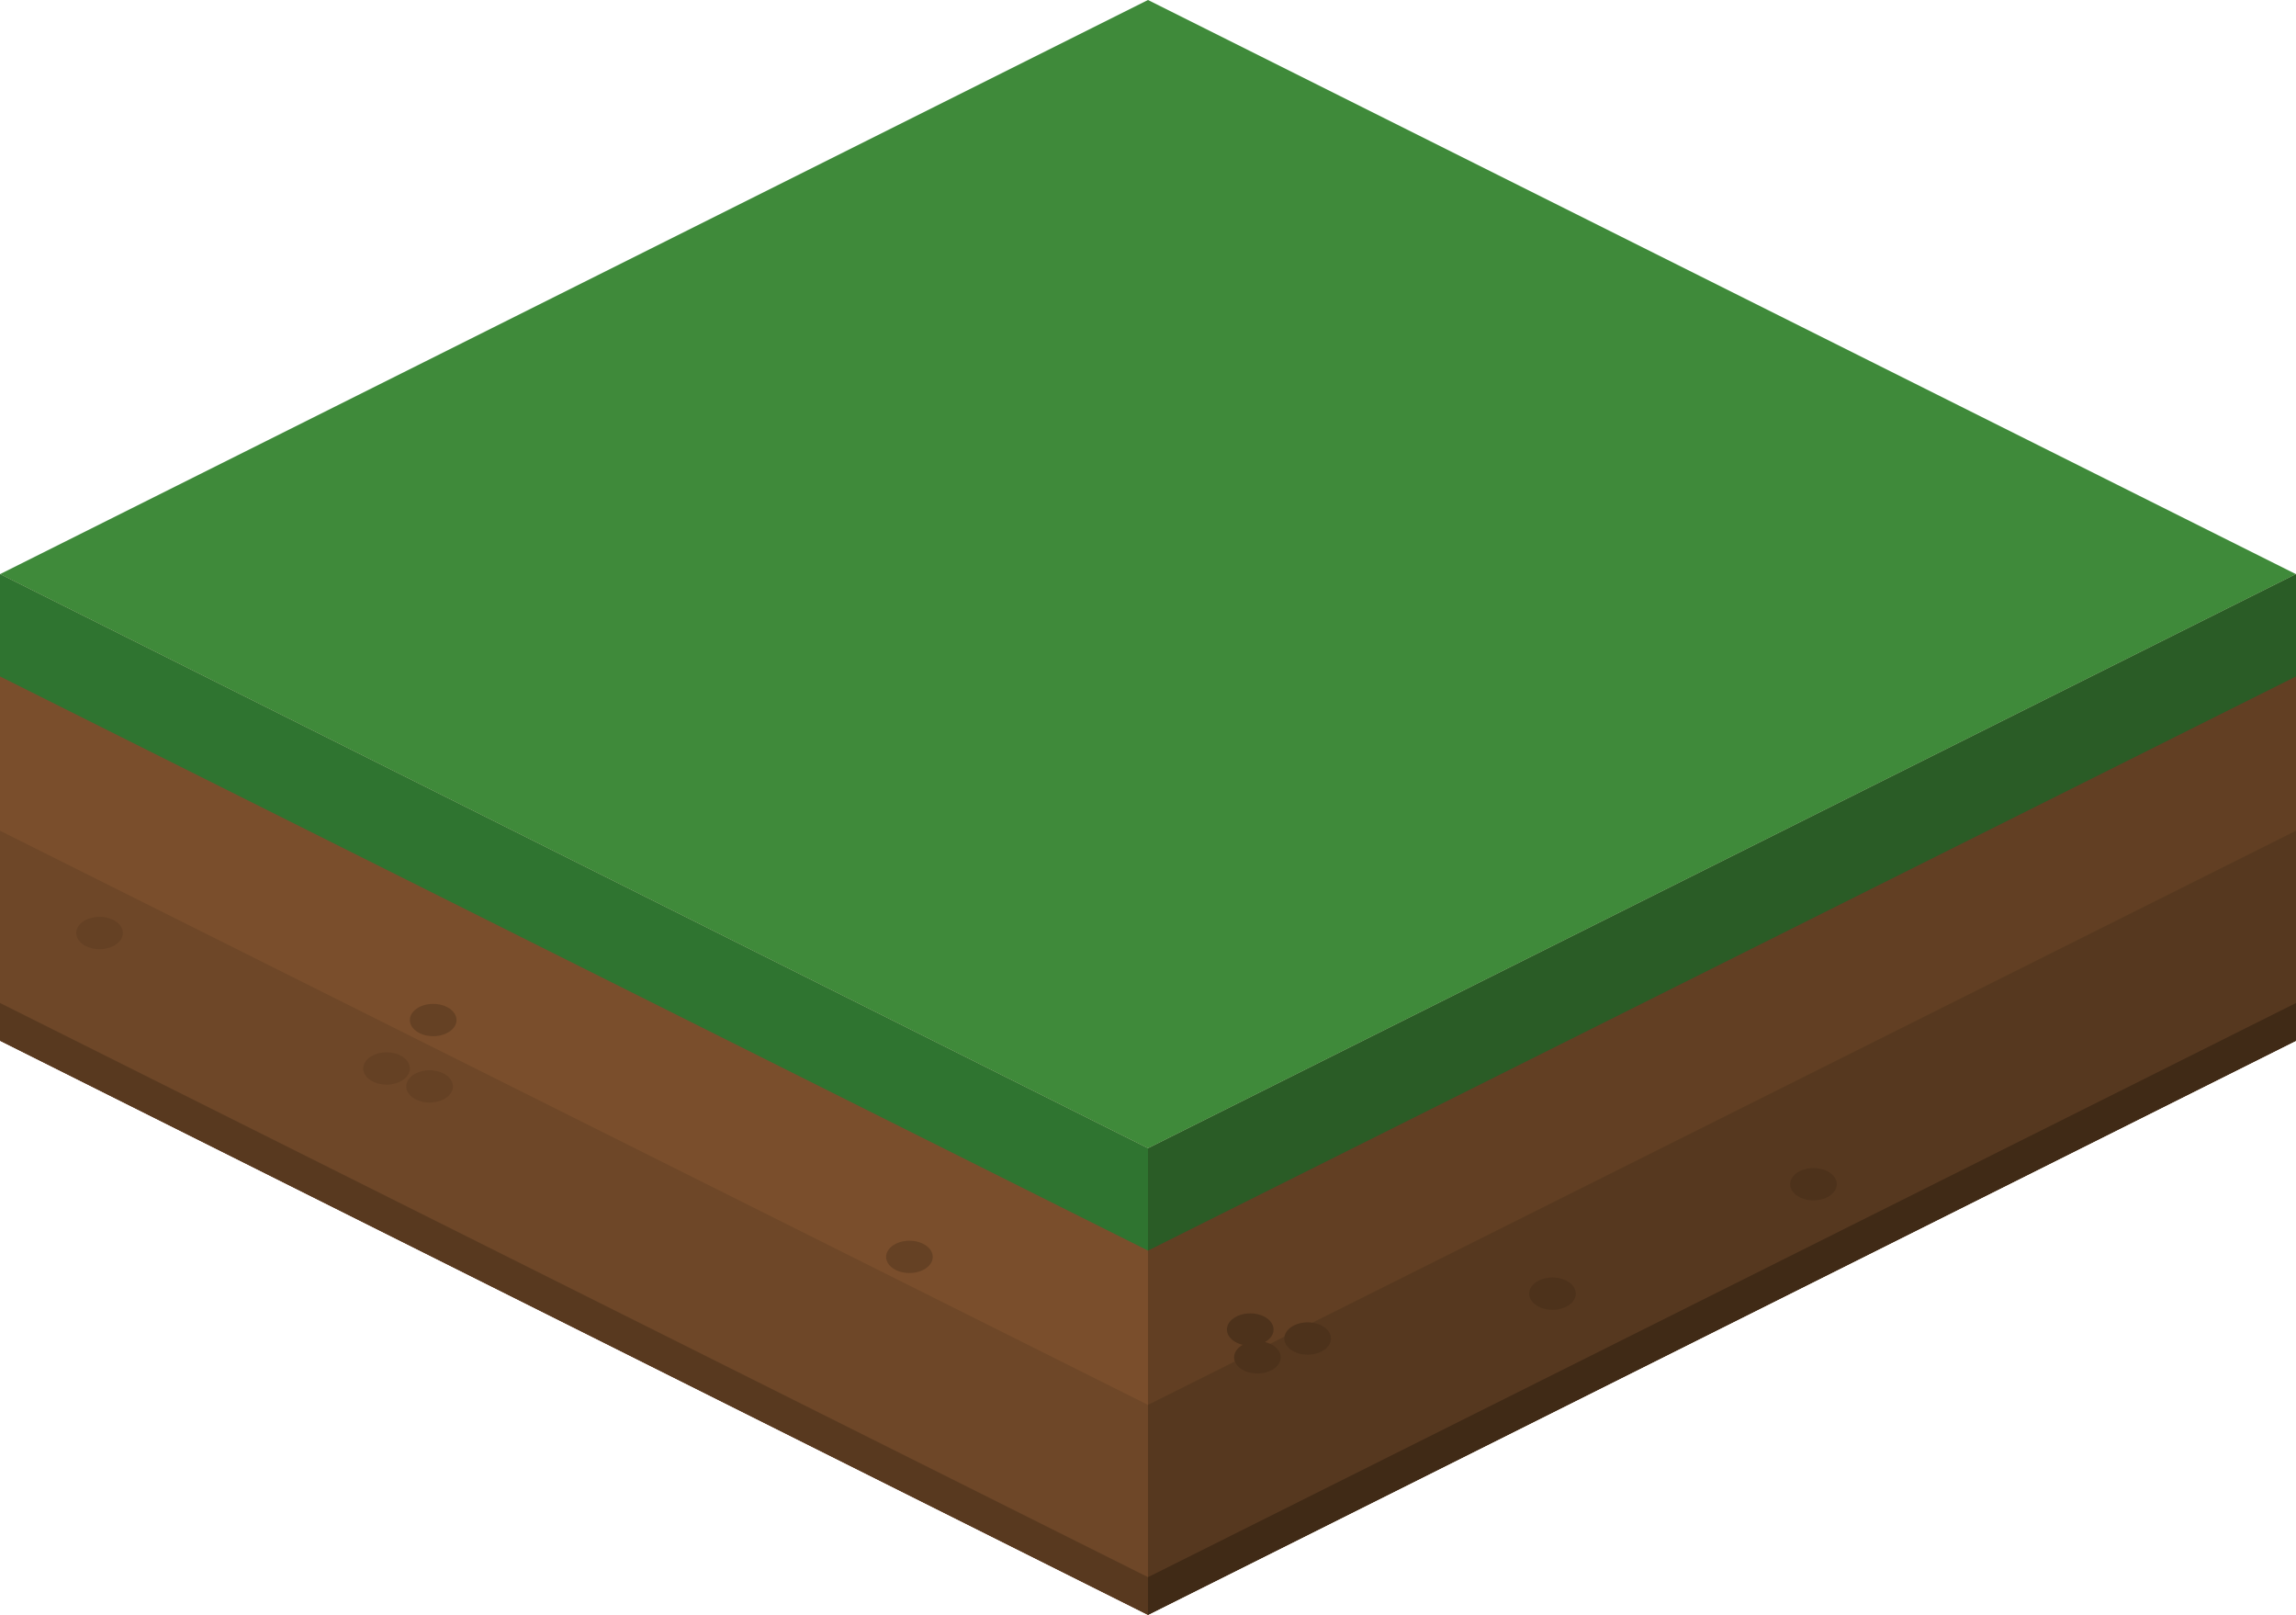
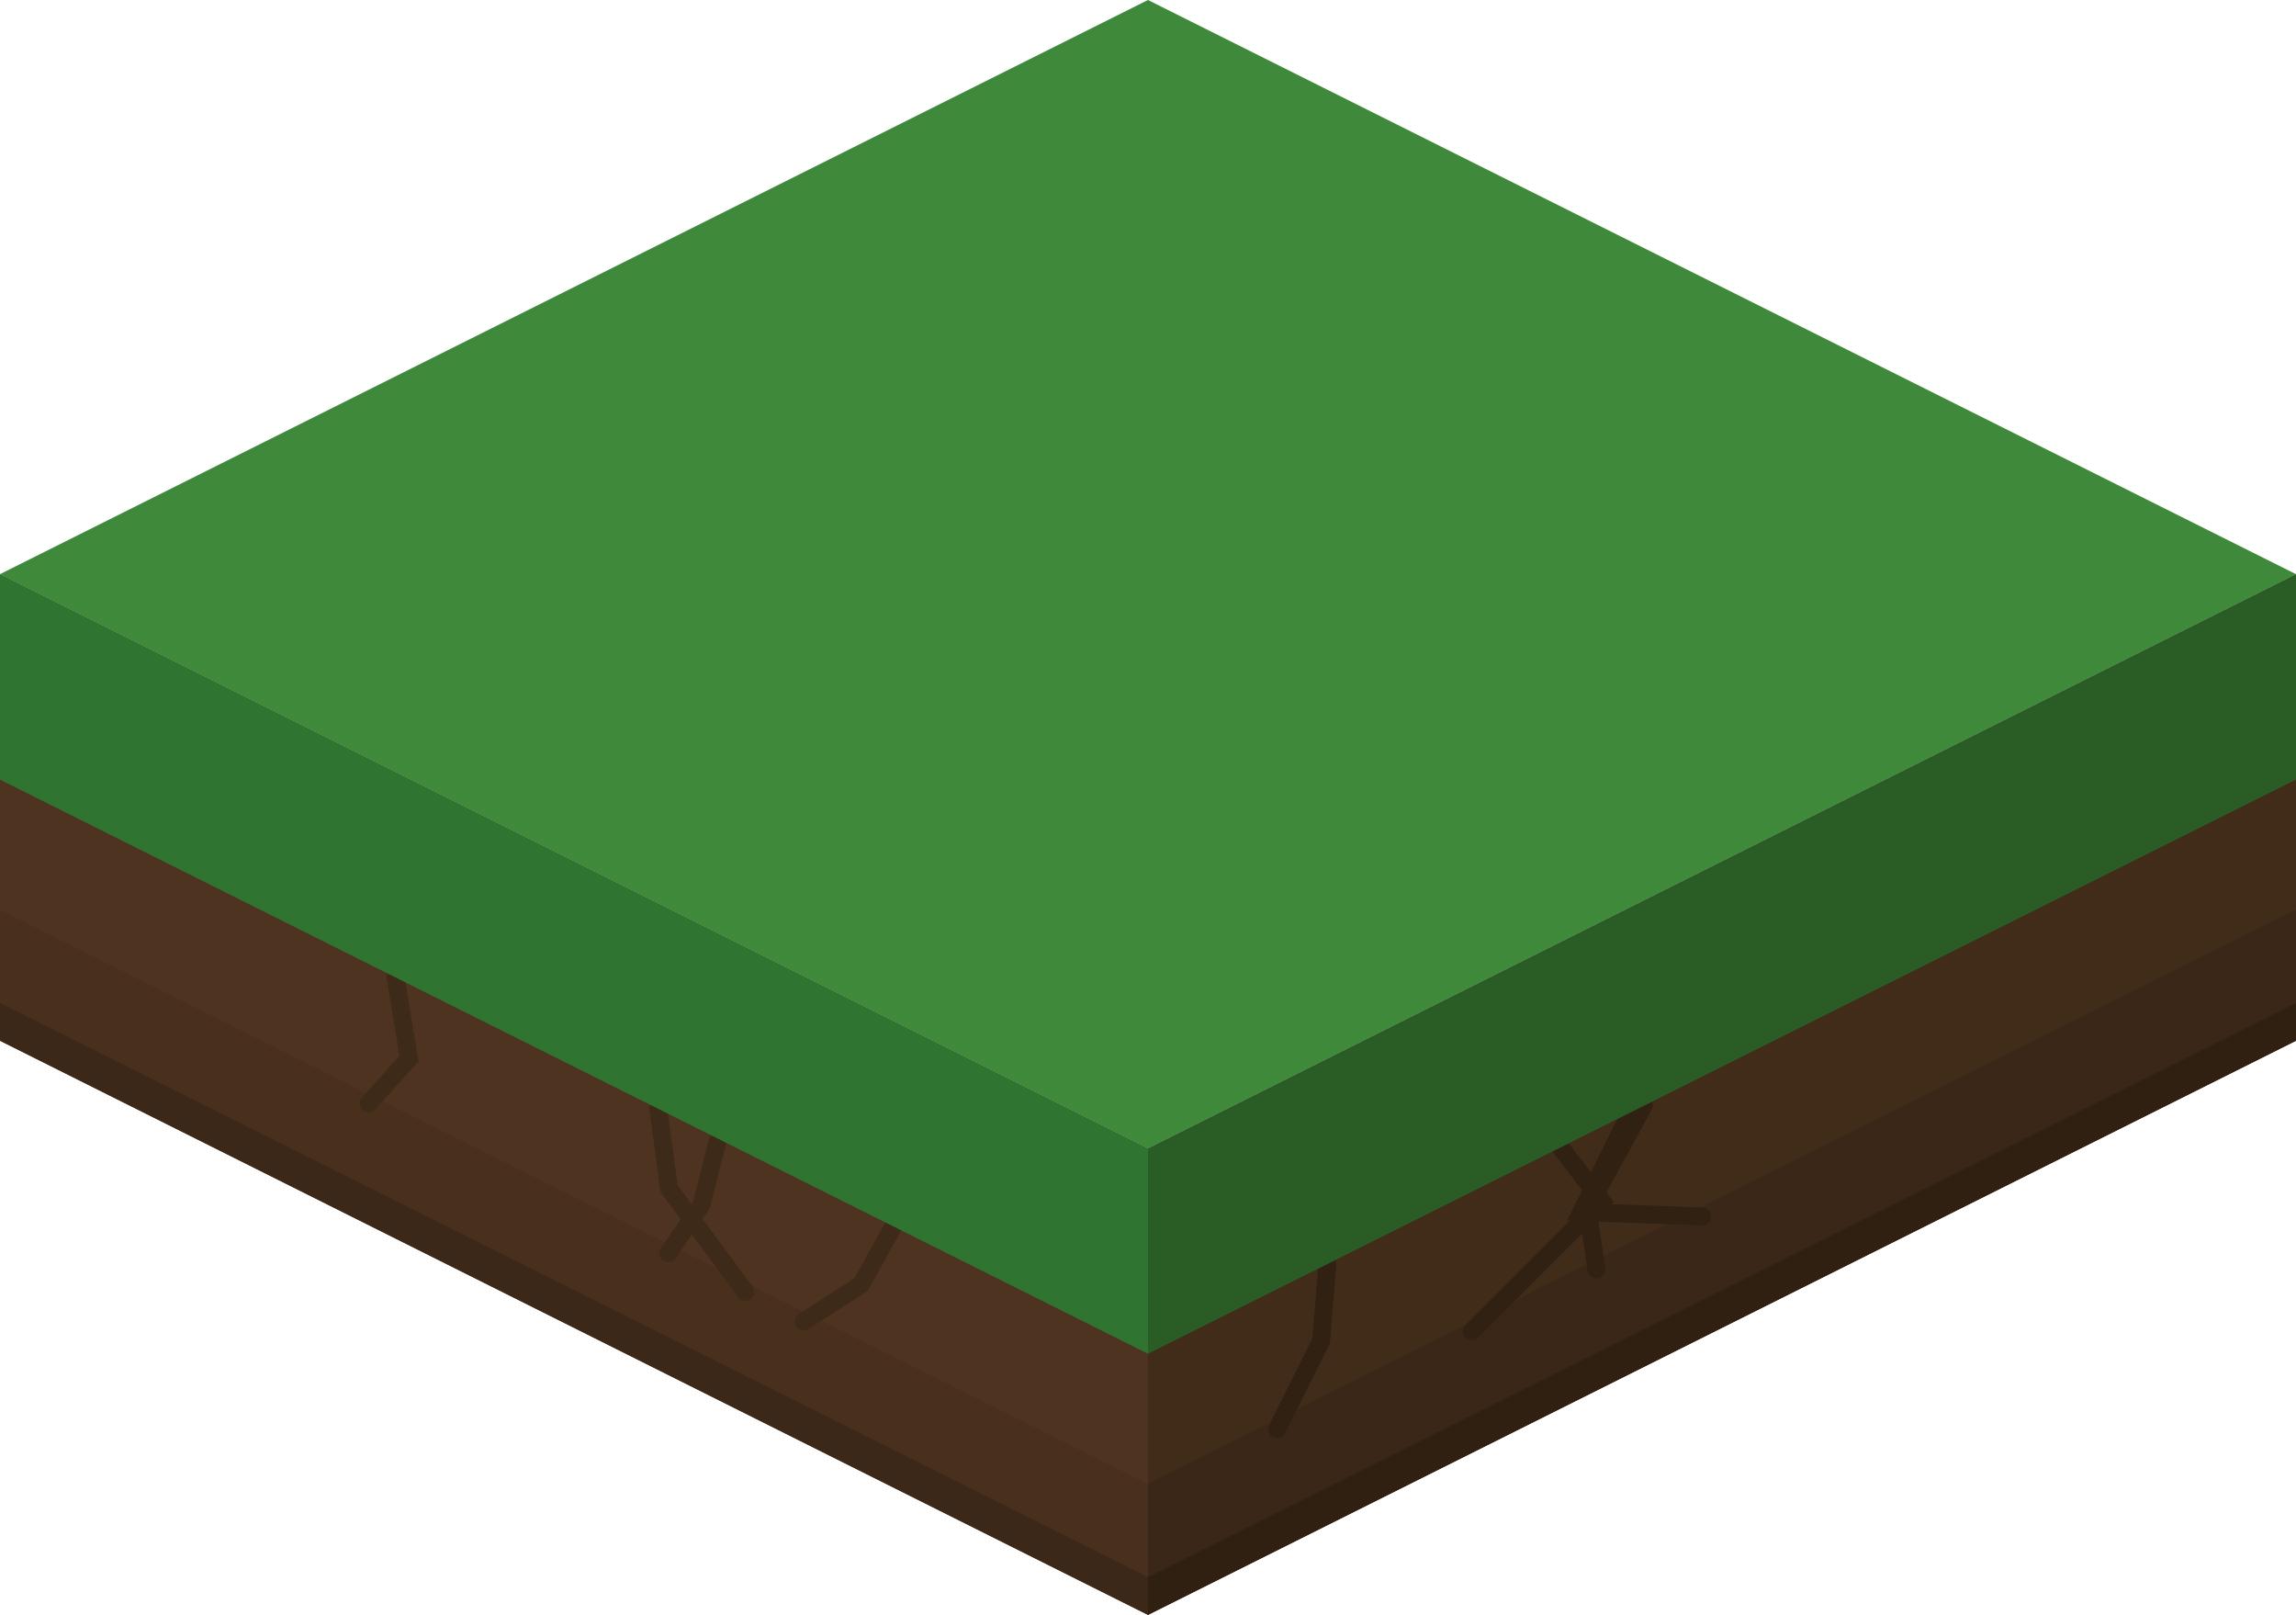
<svg xmlns="http://www.w3.org/2000/svg" viewBox="0 0 256 180" width="256" height="180">
  <defs>
    <clipPath id="d">
      <polygon points="128,0 256,64 128,128 0,64" />
    </clipPath>
    <clipPath id="w0">
      <polygon points="0,64 128,128 128,180 0,116" />
    </clipPath>
    <clipPath id="w1">
      <polygon points="128,128 256,64 256,116 128,180" />
    </clipPath>
    <linearGradient id="fade" x1="0" y1="0" x2="0" y2="1">
      <stop offset="0.55" stop-color="#000" stop-opacity="0" />
      <stop offset="1" stop-color="#0b2030" stop-opacity="0.35" />
    </linearGradient>
    <linearGradient id="sun" x1="0" y1="0" x2="1" y2="1">
      <stop offset="0" stop-color="#fff" stop-opacity="0.18" />
      <stop offset="0.6" stop-color="#fff" stop-opacity="0" />
      <stop offset="1" stop-color="#000" stop-opacity="0.08" />
    </linearGradient>
  </defs>
-   <polygon points="0,64 128,128 128,180 0,116" fill="#7a4e2c" />
-   <polygon points="0,92.6 128,156.6 128,180 0,116" fill="#6e4728" />
-   <polygon points="0,64 128,128 128,139.4 0,75.4" fill="#2f7430" />
-   <polygon points="0,111.8 128,175.8 128,180 0,116" fill="#58391f" />
-   <ellipse cx="101.4" cy="140.1" rx="2.6" ry="1.8" fill="#654124" />
-   <ellipse cx="11.1" cy="104" rx="2.6" ry="1.8" fill="#654124" />
-   <ellipse cx="48.3" cy="113.7" rx="2.6" ry="1.8" fill="#654124" />
-   <ellipse cx="43.1" cy="119.1" rx="2.6" ry="1.8" fill="#654124" />
-   <ellipse cx="47.9" cy="121.1" rx="2.6" ry="1.8" fill="#654124" />
-   <polygon points="128,128 256,64 256,116 128,180" fill="#623f23" />
-   <polygon points="128,156.6 256,92.6 256,116 128,180" fill="#56381f" />
-   <polygon points="128,128 256,64 256,75.4 128,139.4" fill="#2a5c26" />
-   <polygon points="128,175.8 256,111.8 256,116 128,180" fill="#402a16" />
-   <ellipse cx="202.2" cy="132" rx="2.6" ry="1.8" fill="#4d321b" />
-   <ellipse cx="173.1" cy="144.2" rx="2.6" ry="1.8" fill="#4d321b" />
-   <ellipse cx="140.2" cy="151.3" rx="2.6" ry="1.8" fill="#4d321b" />
-   <ellipse cx="139.4" cy="148.2" rx="2.6" ry="1.8" fill="#4d321b" />
-   <ellipse cx="145.8" cy="149.2" rx="2.6" ry="1.8" fill="#4d321b" />
+   <polygon points="0,64 128,128 128,180 0,116" fill="#4e3420" />
+   <polygon points="0,101.4 128,165.4 128,180 0,116" fill="#48301d" />
+   <polyline points="99.6,136.7 96,143.2 89.6,147.3" fill="none" stroke="#3e2a19" stroke-width="2" stroke-linecap="round" />
+   <polyline points="80.1,126.9 78.2,134.3 74.5,139.7" fill="none" stroke="#3e2a19" stroke-width="2" stroke-linecap="round" />
+   <polyline points="44.1,108.9 45.6,118 41.1,123" fill="none" stroke="#3e2a19" stroke-width="2" stroke-linecap="round" />
+   <polyline points="73.4,123.6 74.6,132.5 83.1,144" fill="none" stroke="#3e2a19" stroke-width="2" stroke-linecap="round" />
+   <polygon points="0,64 128,128 128,150.9 0,86.9" fill="#2f7430" />
+   <polygon points="0,111.8 128,175.8 128,180 0,116" fill="#3c2818" />
+   <polygon points="128,128 256,64 256,116 128,180" fill="#412c1a" />
+   <polygon points="128,165.4 256,101.4 256,116 128,180" fill="#3b2717" />
+   <polyline points="174,127.9 178.6,133.9 164.1,148.4" fill="none" stroke="#312113" stroke-width="2" stroke-linecap="round" />
+   <polyline points="183.3,123.2 177,134.7 178,141.5" fill="none" stroke="#312113" stroke-width="2" stroke-linecap="round" />
+   <polyline points="148,140.9 147.3,149.5 142.4,159.3" fill="none" stroke="#312113" stroke-width="2" stroke-linecap="round" />
+   <polyline points="181.8,124 176.3,135.1 189.8,135.6" fill="none" stroke="#312113" stroke-width="2" stroke-linecap="round" />
+   <polygon points="128,128 256,64 256,86.9 128,150.9" fill="#2a5c26" />
+   <polygon points="128,175.8 256,111.8 256,116 128,180" fill="#2f2012" />
  <polygon points="128,0 256,64 128,128 0,64" fill="#3f8a3a" />
  <g clip-path="url(#d)">
</g>
</svg>
